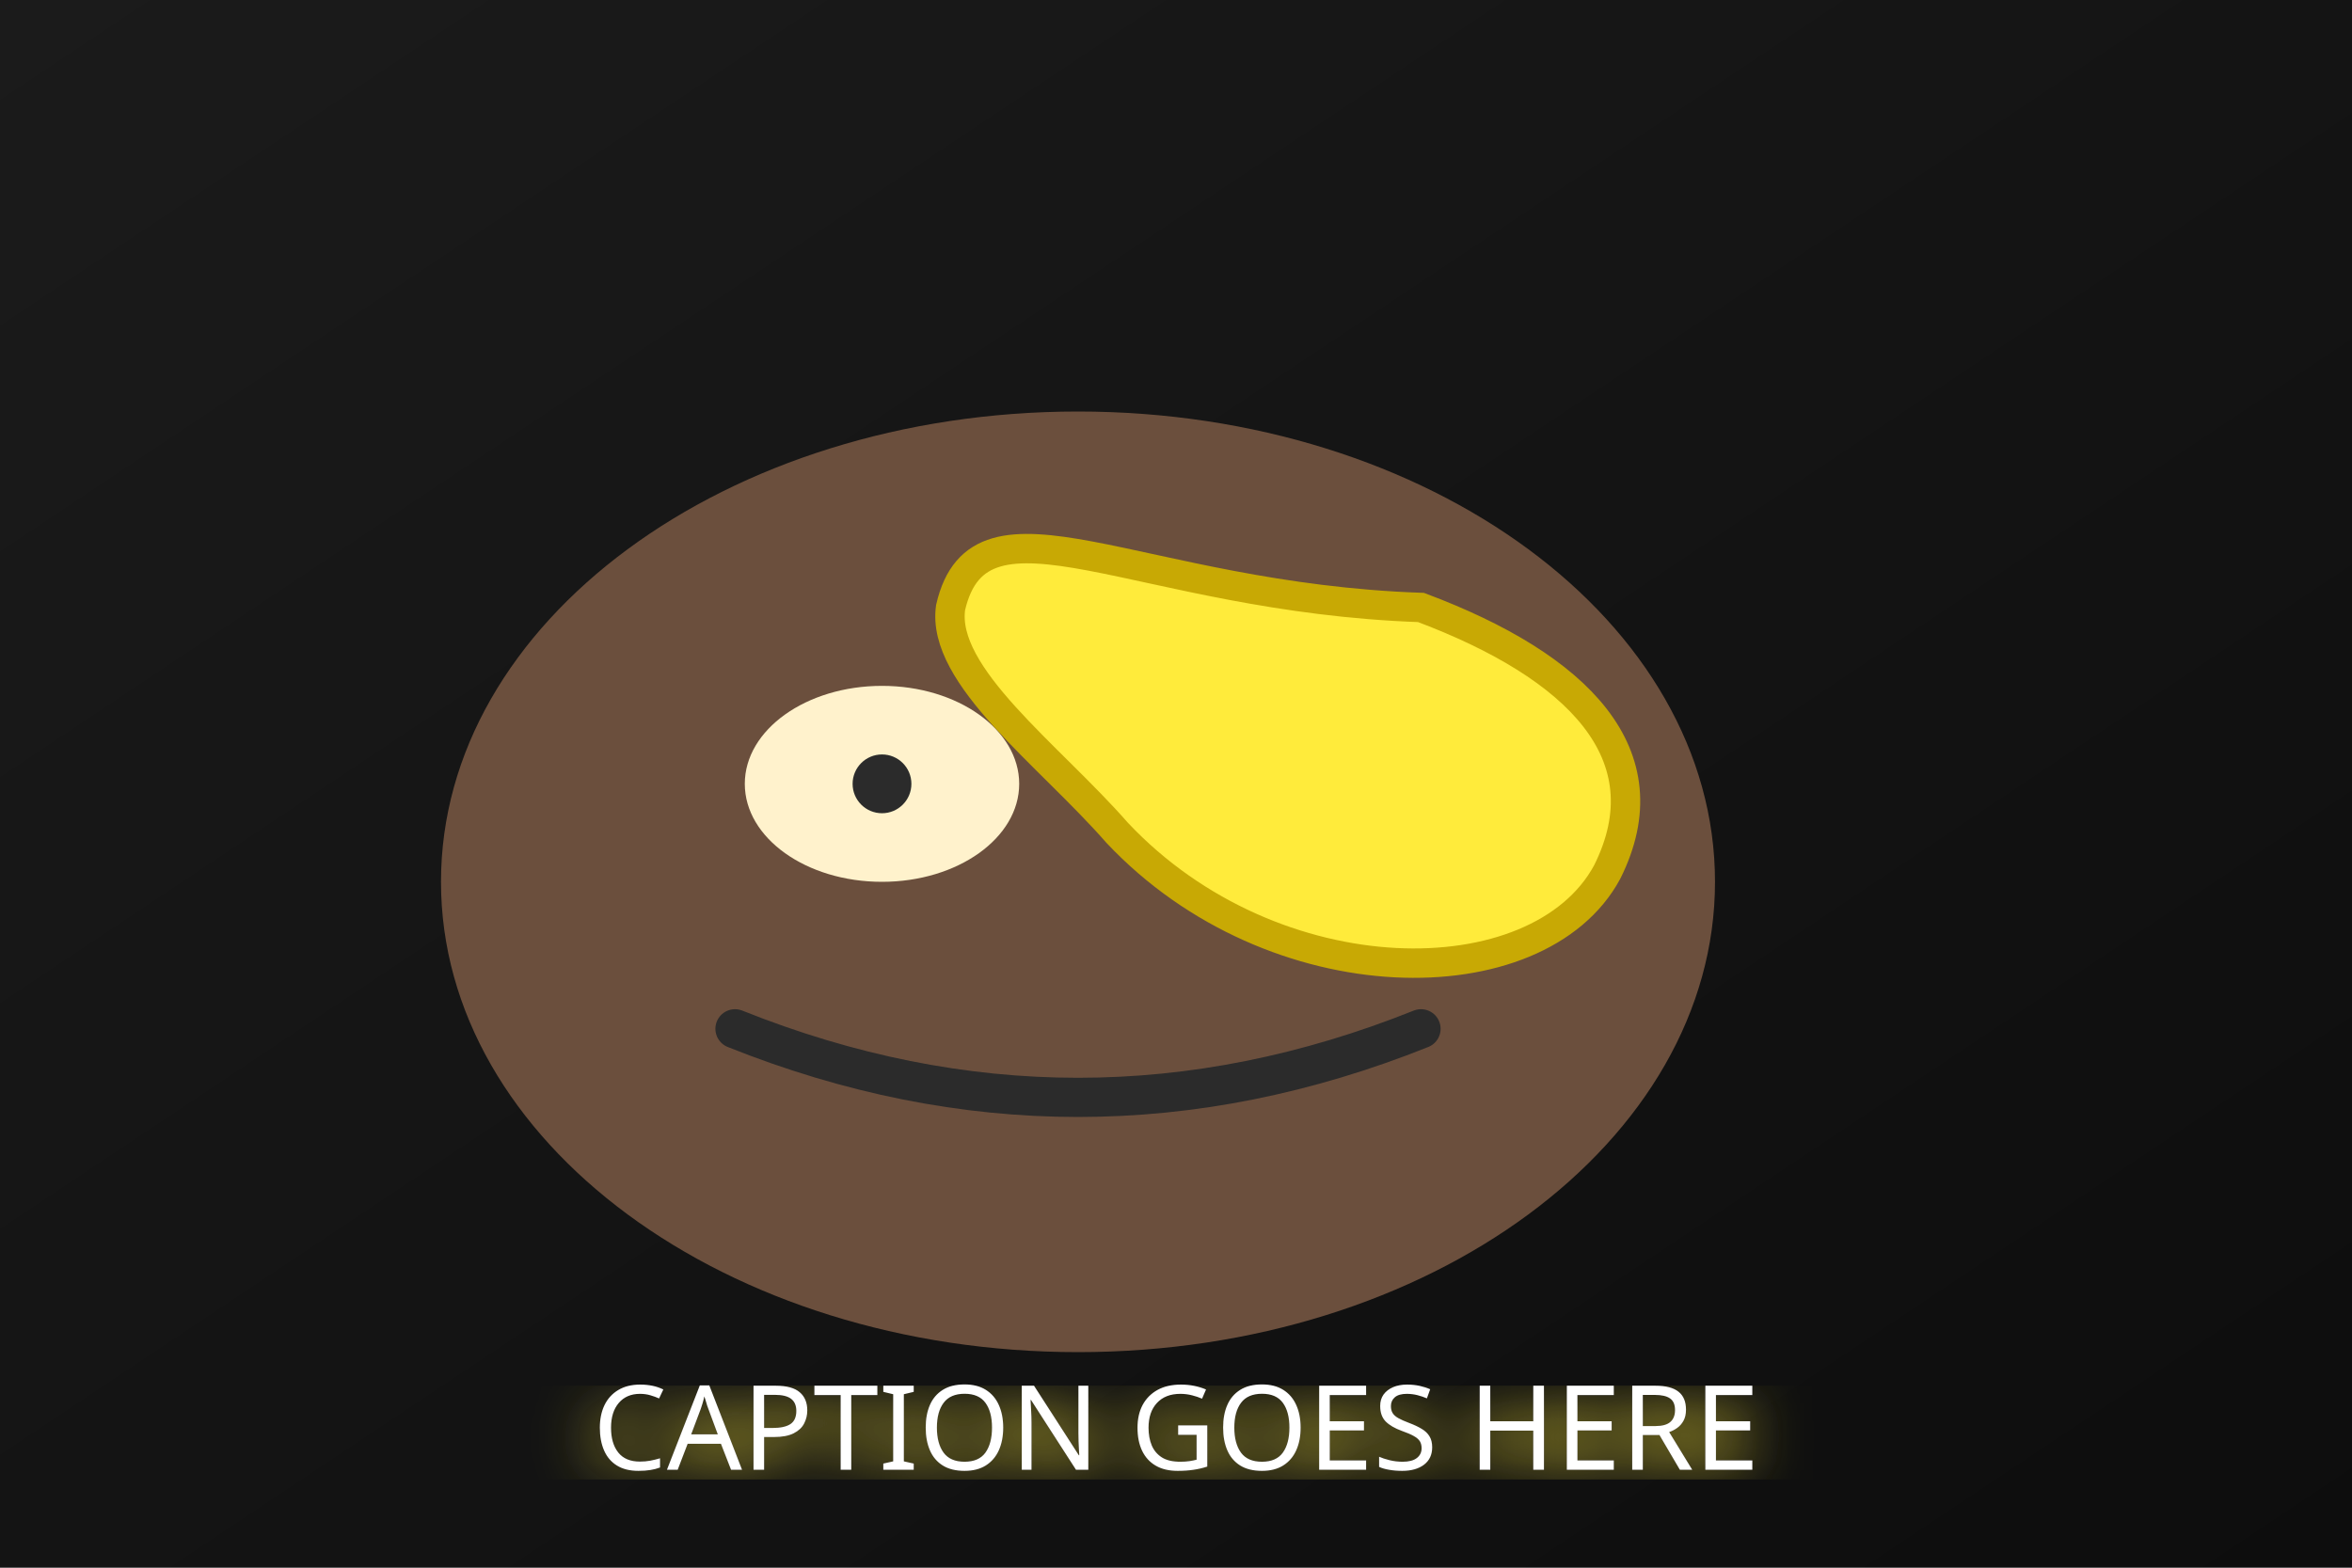
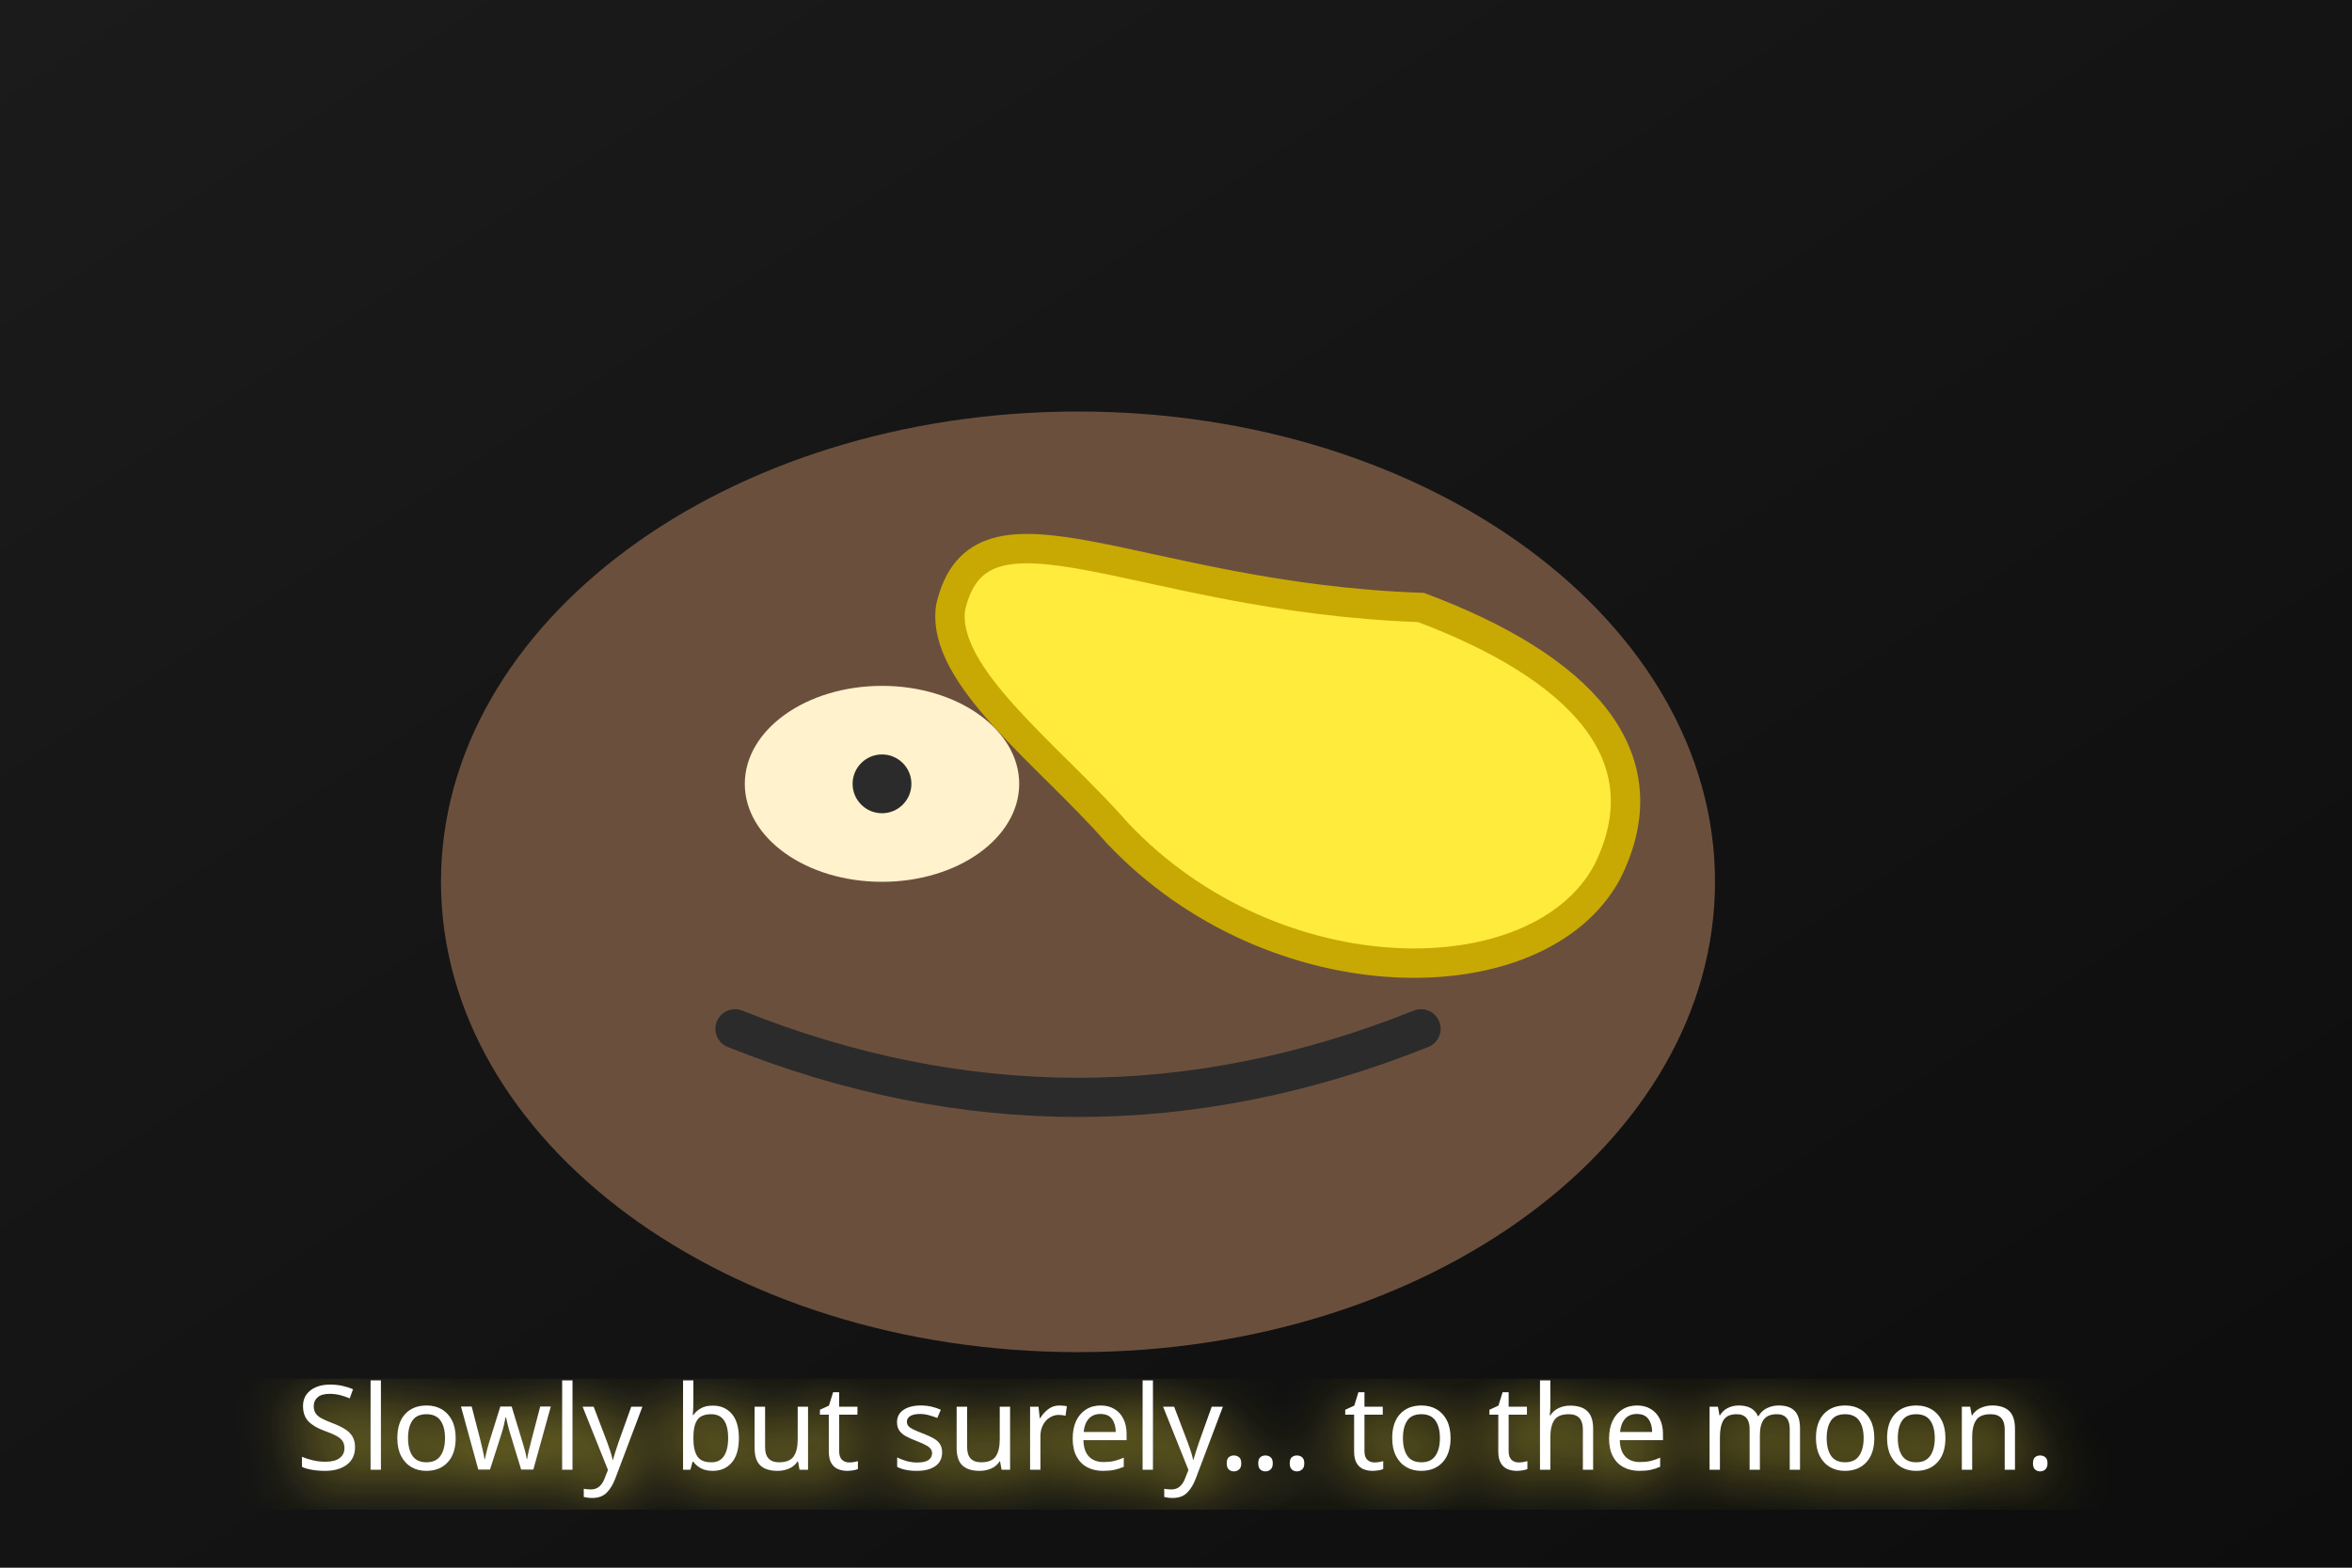
<svg xmlns="http://www.w3.org/2000/svg" viewBox="0 0 480 320">
  <defs>
    <linearGradient id="bg" x1="0" y1="0" x2="1" y2="1">
      <stop offset="0" stop-color="#1b1b1b" />
      <stop offset="1" stop-color="#0d0d0d" />
    </linearGradient>
    <filter id="glow">
      <feDropShadow dx="0" dy="2" stdDeviation="6" flood-color="#ffeb3b" />
    </filter>
  </defs>
  <rect width="480" height="320" fill="url(#bg)" />
  <g transform="translate(40,40)">
    <ellipse cx="180" cy="140" rx="130" ry="96" fill="#6b4f3d" />
    <ellipse cx="140" cy="120" rx="28" ry="20" fill="#fff2cc" />
    <ellipse cx="220" cy="120" rx="28" ry="20" fill="#fff2cc" />
    <circle cx="140" cy="120" r="6" fill="#2b2b2b" />
    <circle cx="220" cy="120" r="6" fill="#2b2b2b" />
    <path d="M110 170q70 28 140 0" stroke="#2b2b2b" stroke-width="8" fill="none" stroke-linecap="round" />
    <path d="M250 84c32 12 50 30 38 54-14 26-68 26-100-8-14-16-36-32-34-46 6-26 38-2 96 0z" fill="#ffeb3b" stroke="#c8a904" stroke-width="6" />
  </g>
-   <text x="240" y="300" text-anchor="middle" font-family="Impact, system-ui, sans-serif" font-size="24" fill="#fff" filter="url(#glow)">CAPTION GOES HERE</text>
+   <text x="240" y="300" text-anchor="middle" font-family="Impact, system-ui, sans-serif" font-size="24" fill="#fff" filter="url(#glow)">Slowly but surely... to the moon.</text>
</svg>
